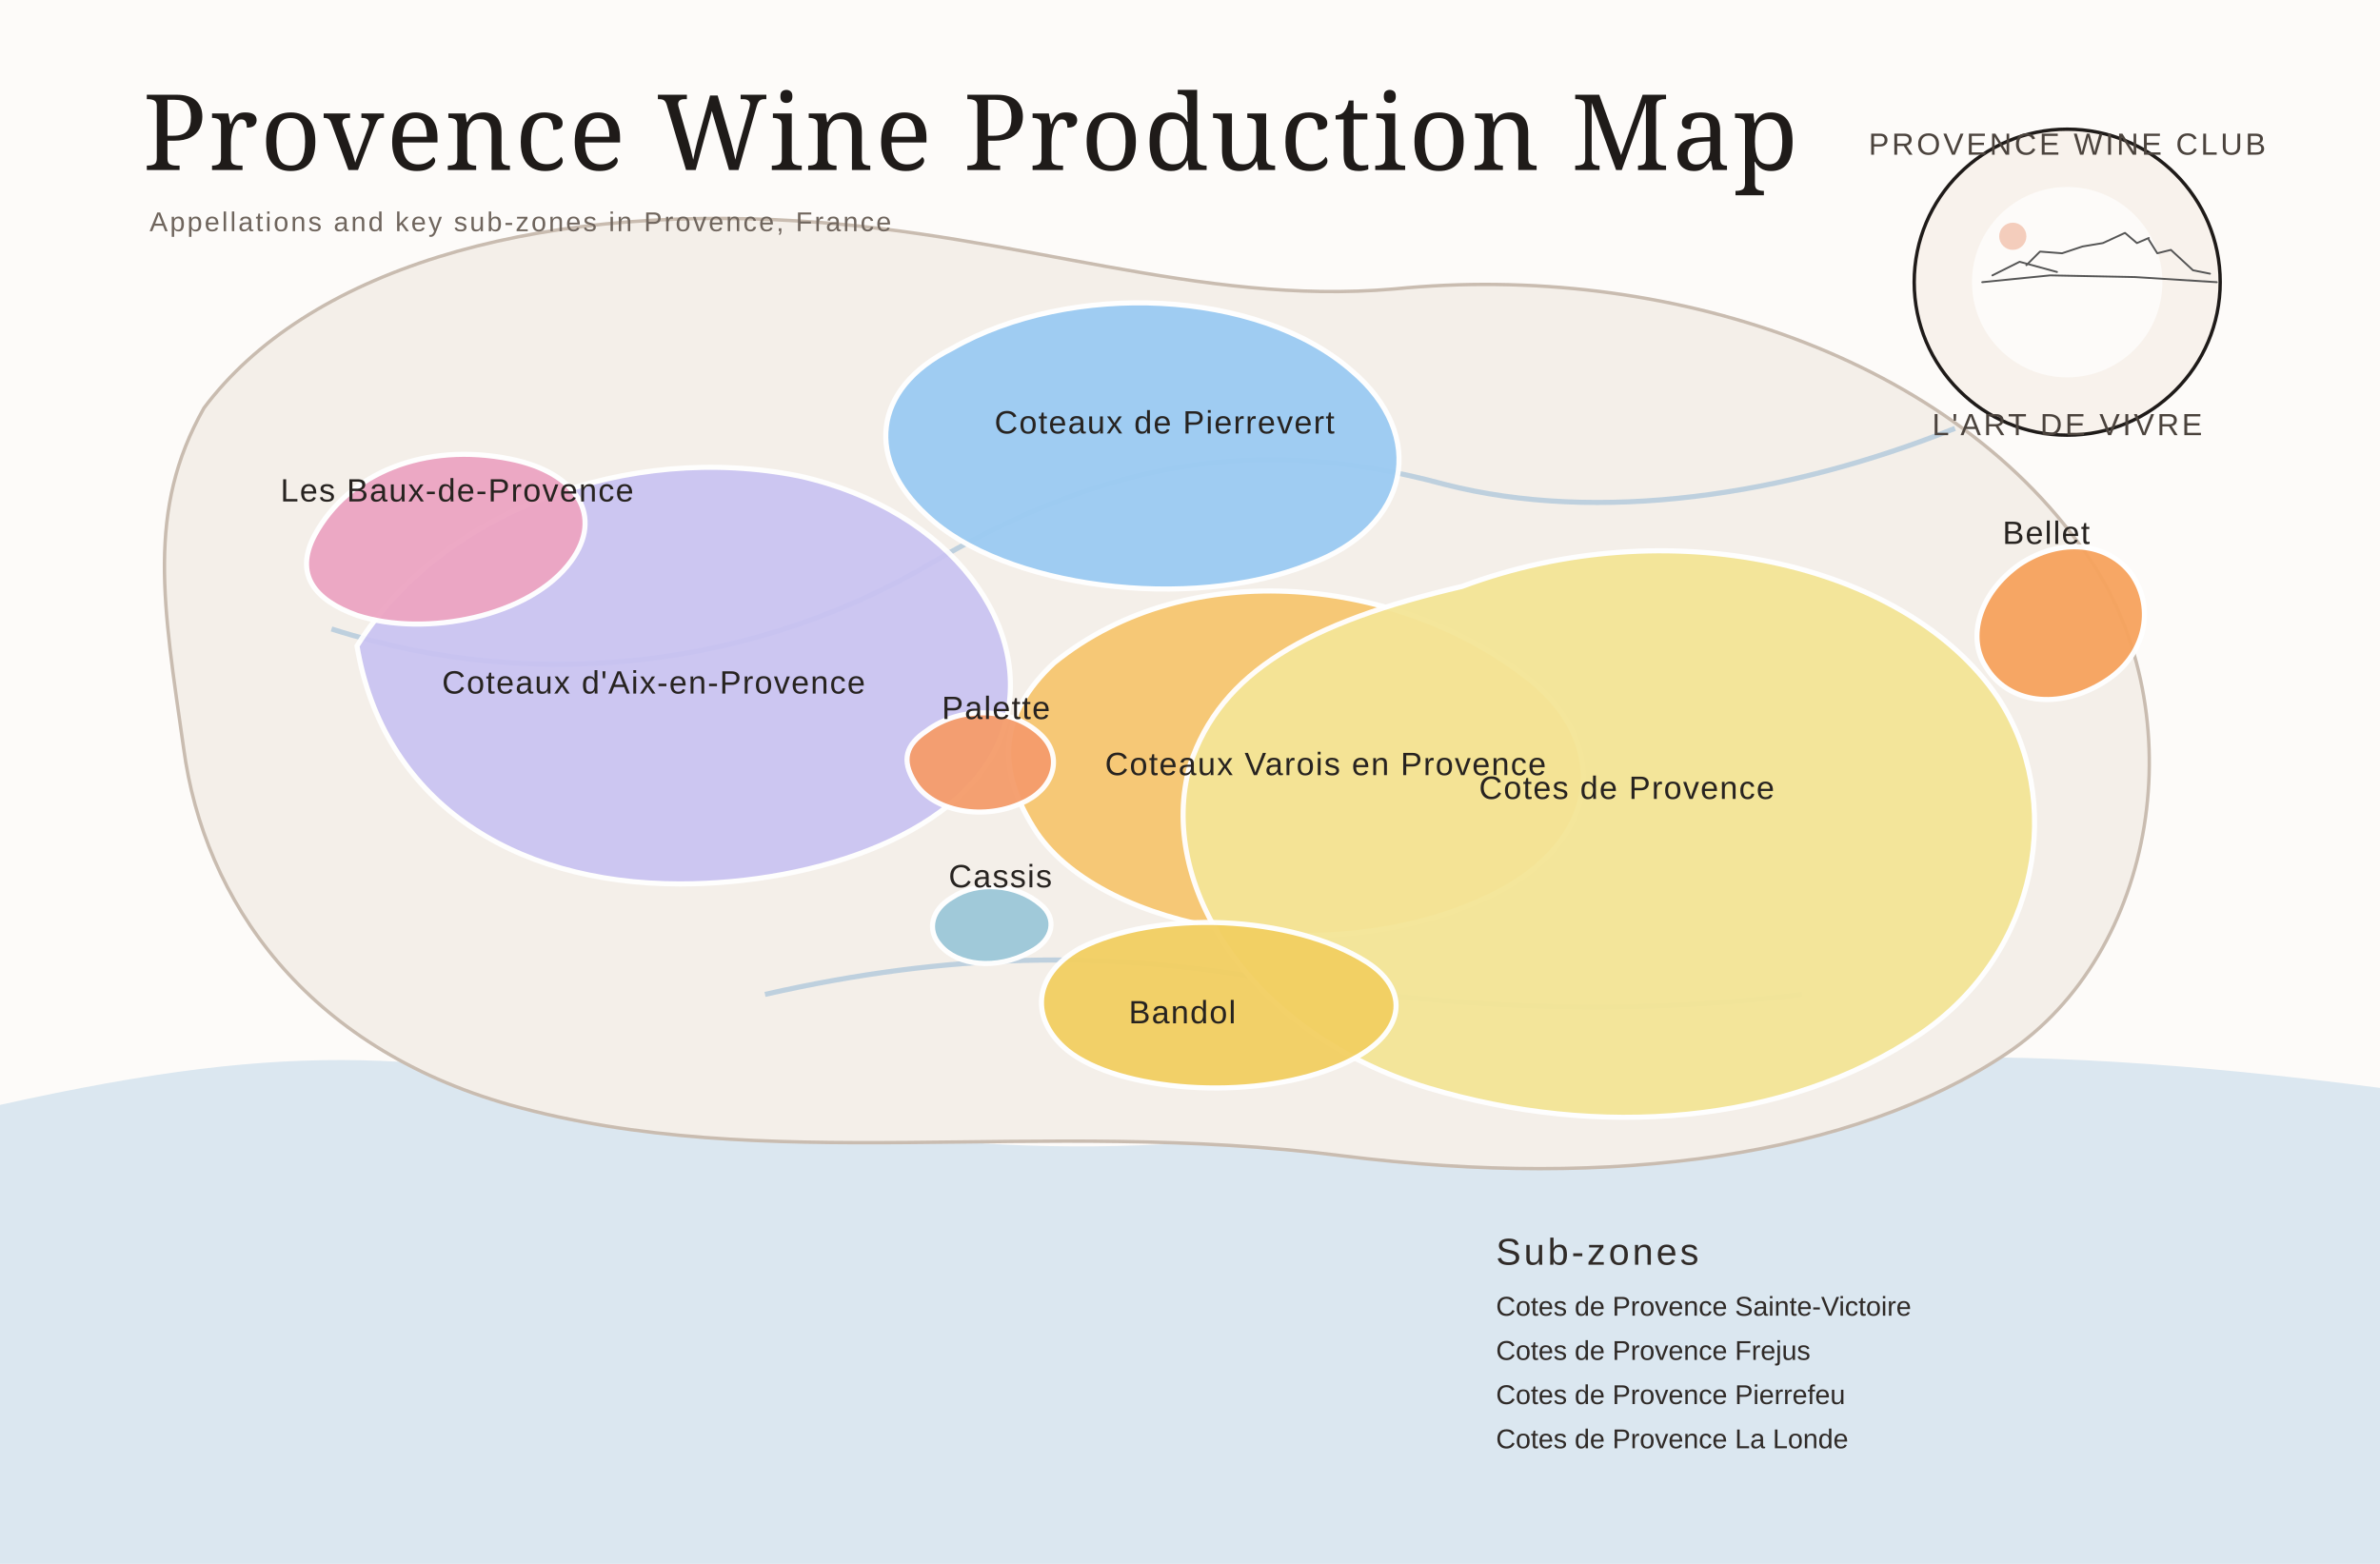
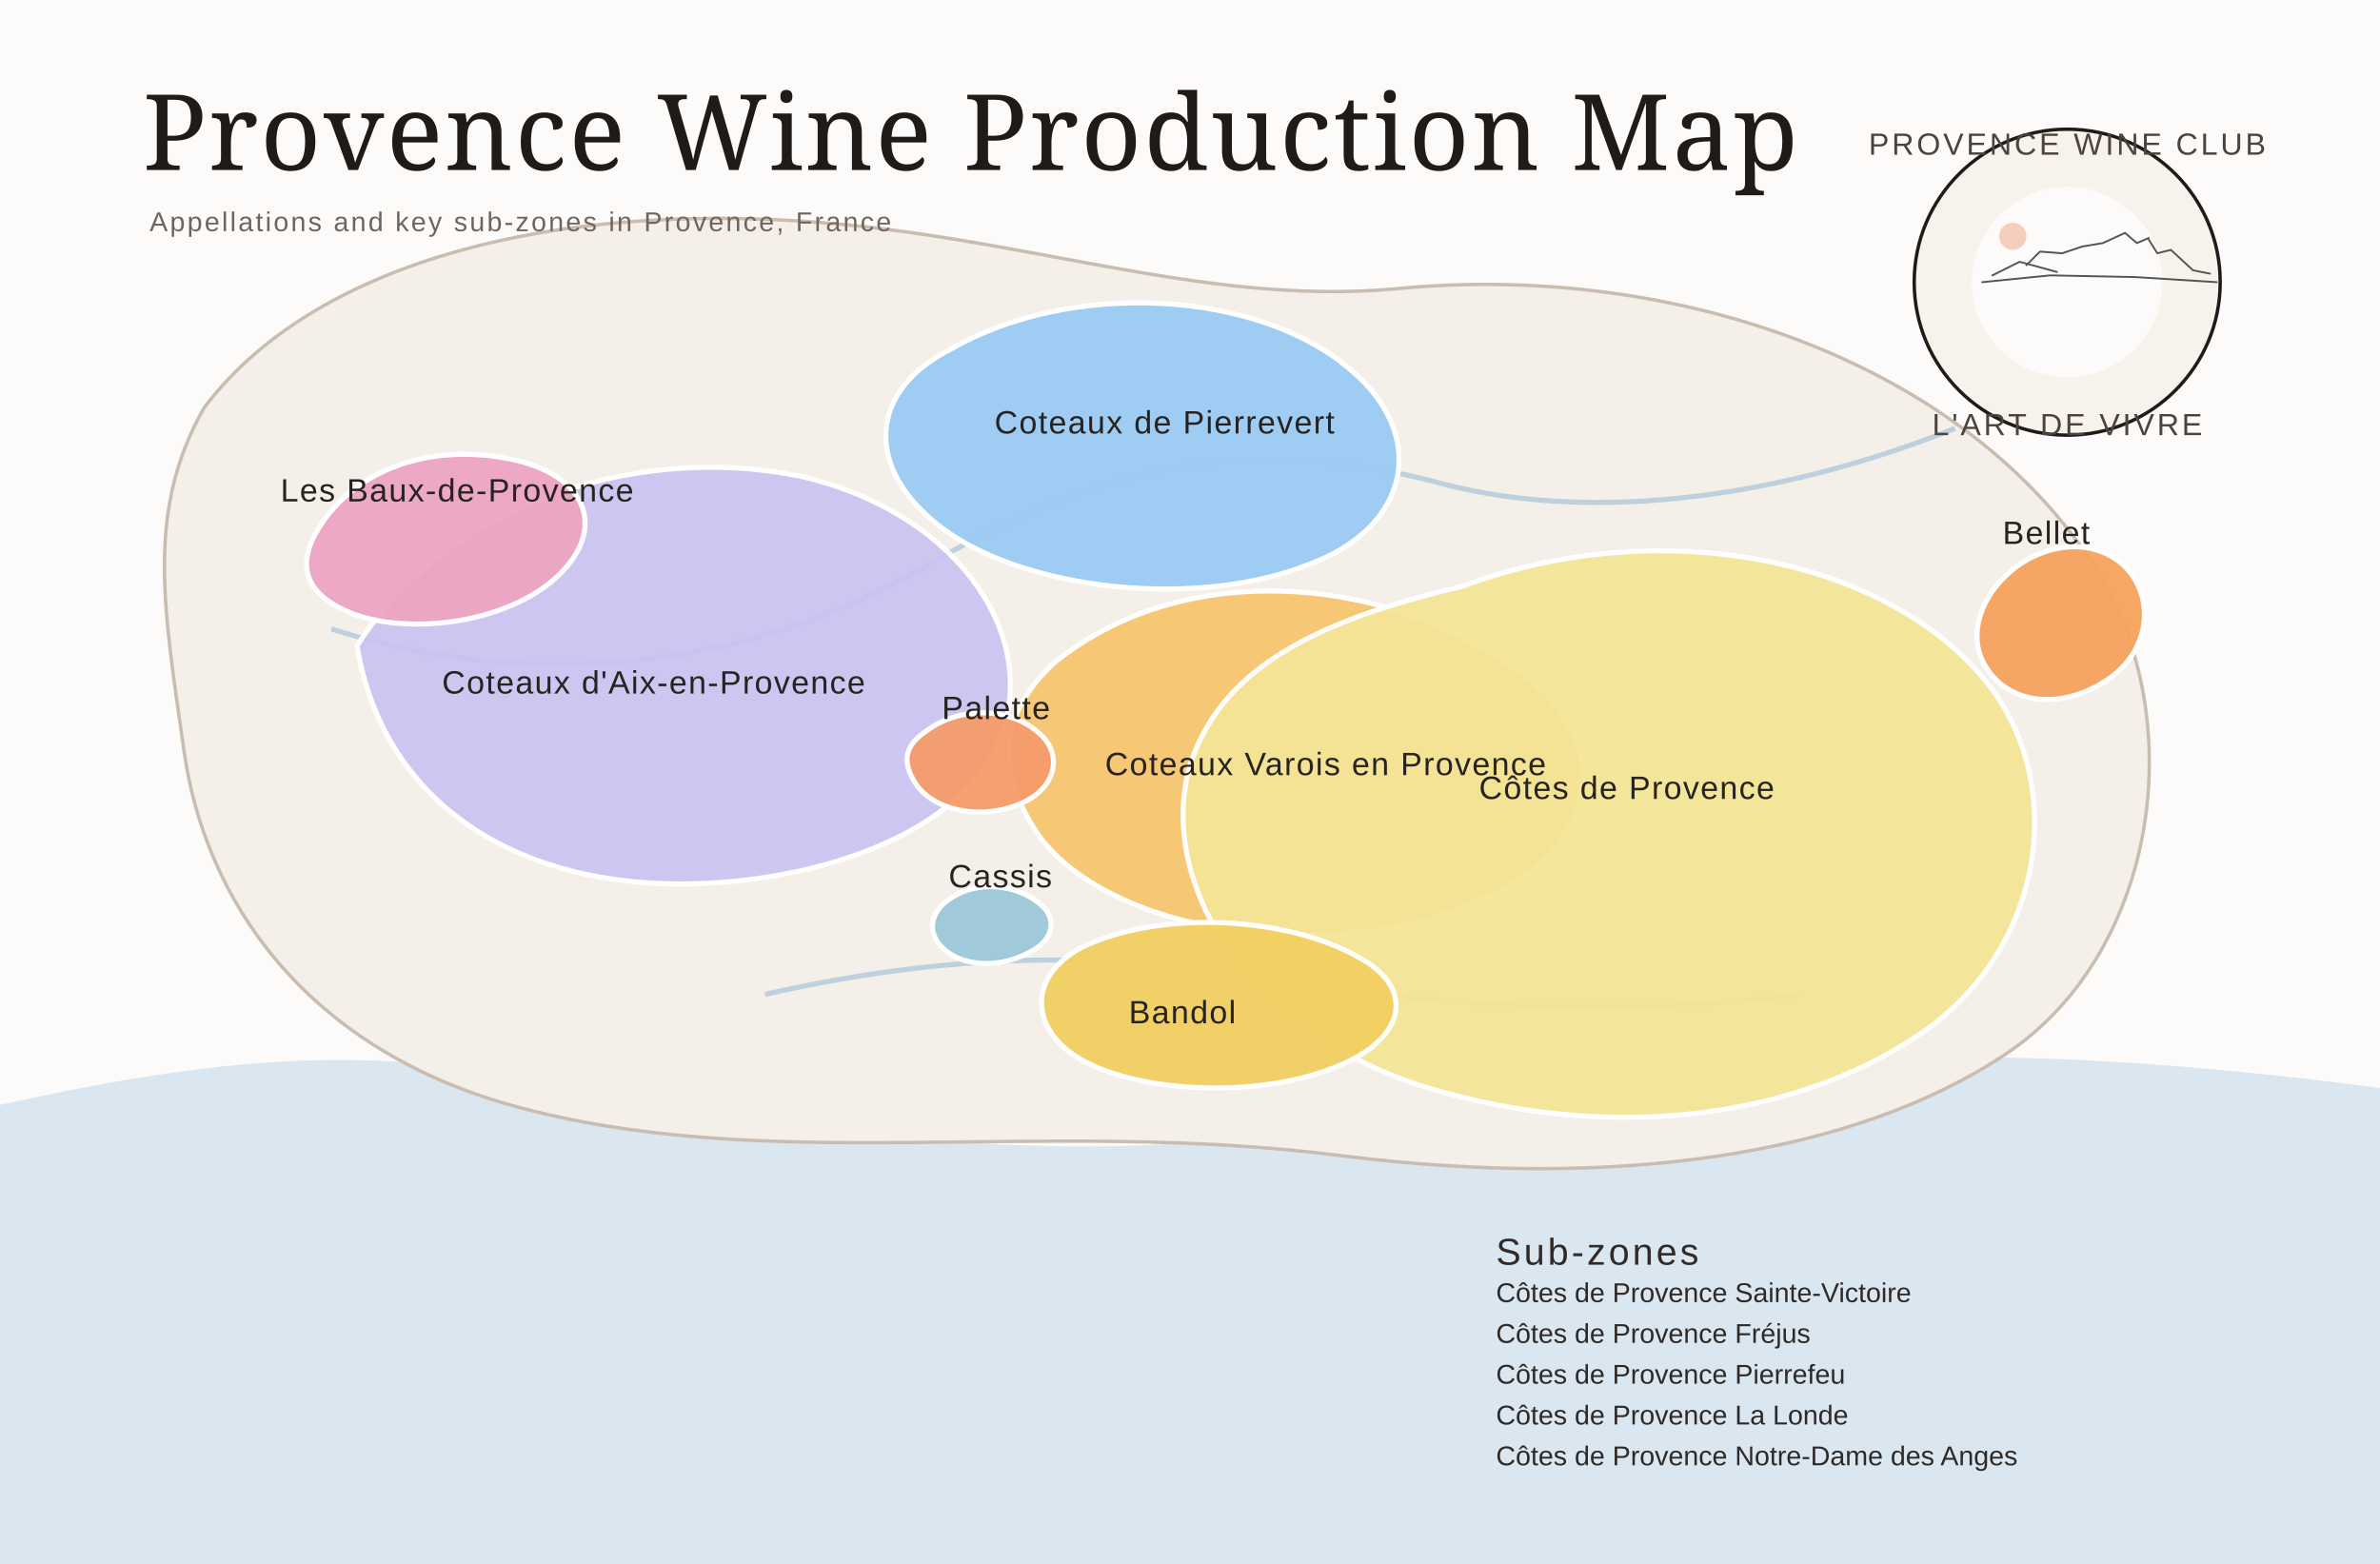
<svg xmlns="http://www.w3.org/2000/svg" viewBox="0 0 1400 920" role="img" aria-label="Provence wine map with appellation areas">
  <defs>
    <style>
      .bg { fill: #fdfbf9; }
      .coast { fill: #dbe7f0; }
      .land { fill: #f4efe9; stroke: #c9bcb0; stroke-width: 2; }
      .river { fill: none; stroke: #b8cddd; stroke-width: 3; opacity: 0.9; }
      .label { fill: #302b28; font-family: 'DM Sans', Arial, sans-serif; font-size: 22px; letter-spacing: 0.08em; text-transform: uppercase; }
      .sub { fill: #6f655d; font-family: 'DM Sans', Arial, sans-serif; font-size: 16px; letter-spacing: 0.08em; }
      .aix { fill: #c9c2f2; opacity: 0.92; }
      .varois { fill: #f6c46d; opacity: 0.92; }
      .cotes { fill: #f3e596; opacity: 0.95; }
      .pierrevert { fill: #9bcbf2; opacity: 0.95; }
      .baux { fill: #eca5c2; opacity: 0.95; }
      .bandol { fill: #f2cf62; opacity: 0.95; }
      .palette { fill: #f49c6b; opacity: 0.95; }
      .cassis { fill: #9cc7d8; opacity: 0.95; }
      .bellet { fill: #f7a35d; opacity: 0.95; }
      .zone { stroke: #ffffff; stroke-width: 3; }
      .zone-name { fill: #272320; font-family: 'DM Sans', Arial, sans-serif; font-size: 19px; font-weight: 500; letter-spacing: 0.04em; }
      .title { fill: #1f1b19; font-family: 'Cormorant Garamond', Georgia, serif; font-size: 62px; letter-spacing: 0.02em; }
      .legend-t { fill: #4b433d; font-family: 'DM Sans', Arial, sans-serif; font-size: 18px; letter-spacing: 0.09em; text-transform: uppercase; }
      .legend-s { fill: #2f2a27; font-family: 'DM Sans', Arial, sans-serif; font-size: 16px; }
    </style>
  </defs>
  <rect class="bg" x="0" y="0" width="1400" height="920" />
  <path class="coast" d="M0 650 C180 610 250 620 410 650 C590 685 700 680 870 650 C1040 620 1170 610 1400 640 L1400 920 L0 920 Z" />
  <path class="land" d="M120 240 C180 160 310 120 470 130 C600 138 705 180 820 170 C980 154 1150 210 1230 330 C1290 420 1270 560 1180 620 C1090 680 950 700 790 680 C610 657 450 692 300 650 C180 616 120 530 108 440 C96 356 86 300 120 240 Z" />
  <path class="river" d="M195 370 C320 410 450 390 550 330 C650 272 740 255 850 285 C940 308 1050 292 1150 252" />
  <path class="river" d="M450 585 C560 560 650 560 740 575 C830 590 940 600 1060 585" />
  <path class="zone aix" d="M210 380 C260 300 370 260 470 280 C560 300 610 370 590 430 C570 490 480 520 400 520 C300 520 225 470 210 380 Z" />
  <path class="zone varois" d="M620 390 C700 325 825 340 900 400 C950 440 940 500 870 530 C780 570 650 548 610 490 C585 452 588 420 620 390 Z" />
  <path class="zone cotes" d="M860 345 C980 300 1120 330 1175 410 C1215 470 1200 560 1130 608 C1050 662 940 670 840 640 C735 608 680 520 700 450 C718 395 770 366 860 345 Z" />
  <path class="zone pierrevert" d="M560 205 C630 165 740 170 795 218 C840 256 830 310 770 332 C700 360 590 346 545 303 C510 271 512 229 560 205 Z" />
  <path class="zone baux" d="M185 315 C205 278 250 260 300 270 C340 278 355 304 336 330 C312 363 250 375 210 362 C185 353 173 338 185 315 Z" />
  <path class="zone bandol" d="M635 558 C680 535 760 538 804 566 C832 584 826 612 785 628 C735 648 658 642 628 618 C606 600 607 574 635 558 Z" />
  <path class="zone palette" d="M545 430 C565 415 595 416 612 432 C625 444 621 462 604 471 C579 484 548 477 538 460 C530 447 533 438 545 430 Z" />
  <path class="zone cassis" d="M560 528 C575 518 598 520 612 532 C622 540 620 553 606 560 C586 571 563 568 553 556 C545 547 548 535 560 528 Z" />
  <path class="zone bellet" d="M1188 332 C1212 316 1240 319 1254 338 C1268 358 1262 386 1238 401 C1211 418 1181 414 1168 392 C1157 375 1164 349 1188 332 Z" />
  <text class="title" x="84" y="100">Provence Wine Production Map</text>
  <text class="sub" x="88" y="136">Appellations and key sub-zones in Provence, France</text>
  <text class="zone-name" x="260" y="408">Coteaux d'Aix-en-Provence</text>
  <text class="zone-name" x="650" y="456">Coteaux Varois en Provence</text>
-   <text class="zone-name" x="870" y="470">Cotes de Provence</text>
+   <text class="zone-name" x="870" y="470">Côtes de Provence</text>
  <text class="zone-name" x="585" y="255">Coteaux de Pierrevert</text>
  <text class="zone-name" x="165" y="295">Les Baux-de-Provence</text>
  <text class="zone-name" x="664" y="602">Bandol</text>
  <text class="zone-name" x="554" y="423">Palette</text>
  <text class="zone-name" x="558" y="522">Cassis</text>
  <text class="zone-name" x="1178" y="320">Bellet</text>
  <text class="label" x="880" y="744">Sub-zones</text>
-   <text class="legend-s" x="880" y="774">Cotes de Provence Sainte-Victoire</text>
-   <text class="legend-s" x="880" y="800">Cotes de Provence Frejus</text>
-   <text class="legend-s" x="880" y="826">Cotes de Provence Pierrefeu</text>
-   <text class="legend-s" x="880" y="852">Cotes de Provence La Londe</text>
+   <text class="legend-s" x="880" y="766">Côtes de Provence Sainte-Victoire</text>
+   <text class="legend-s" x="880" y="790">Côtes de Provence Fréjus</text>
+   <text class="legend-s" x="880" y="814">Côtes de Provence Pierrefeu</text>
+   <text class="legend-s" x="880" y="838">Côtes de Provence La Londe</text>
+   <text class="legend-s" x="880" y="862">Côtes de Provence Notre-Dame des Anges</text>
  <g transform="translate(1120 70)">
    <circle cx="96" cy="96" r="90" fill="#f8f2ec" stroke="#1f1b19" stroke-width="2" />
    <circle cx="96" cy="96" r="56" fill="#fdfbf9" />
    <text x="96" y="21" text-anchor="middle" class="legend-t">PROVENCE WINE CLUB</text>
    <text x="96" y="186" text-anchor="middle" class="legend-t">L'ART DE VIVRE</text>
    <circle cx="64" cy="69" r="8" fill="#f4cdbc" />
    <g transform="translate(38 62)" stroke="#555555" fill="none" stroke-linecap="round" stroke-linejoin="round">
      <path d="M 8 34 L 48 30 L 98 31 L 146 34" stroke-width="1.1" />
      <path d="M 14 30 L 30 22 L 52 28" stroke-width="1.1" />
      <path d="M 34 24 L 42 16 L 55 17 L 67 13 L 79 11 L 92 5 L 99 11 L 106 8" stroke-width="1.1" />
      <path d="M 106 9 L 111 17 L 119 15 L 132 27 L 142 29" stroke-width="1.1" />
    </g>
  </g>
</svg>
